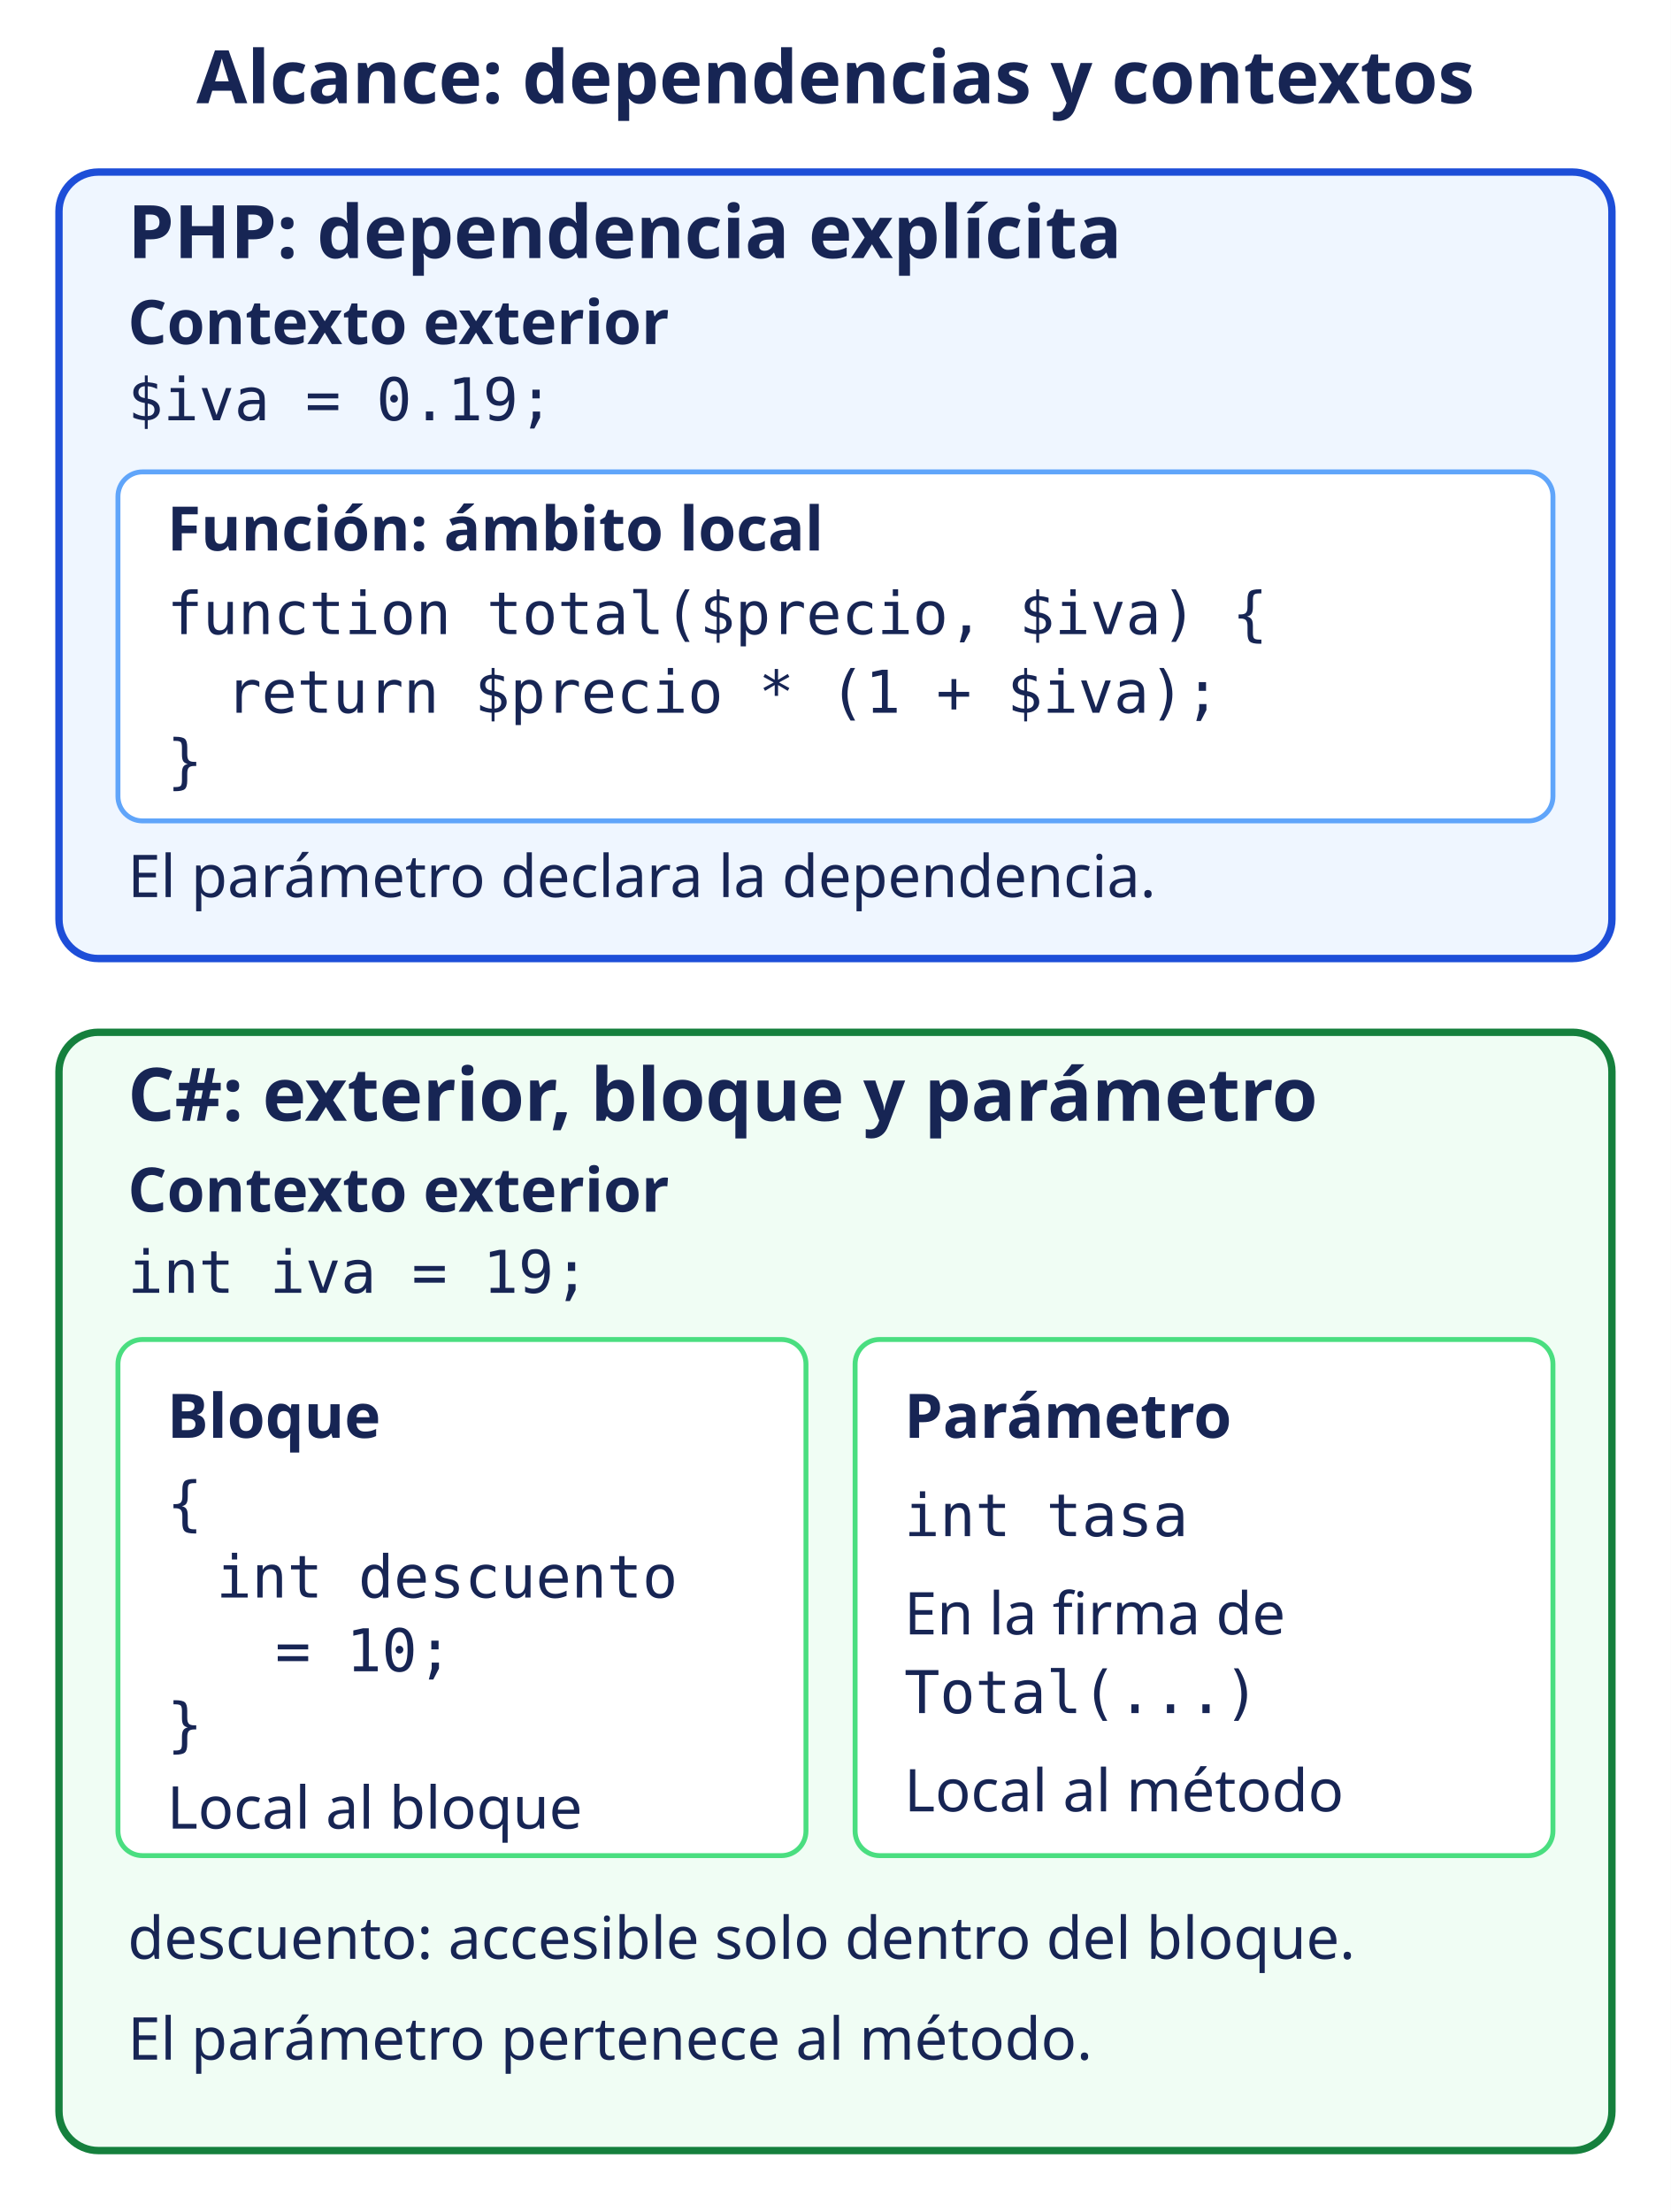
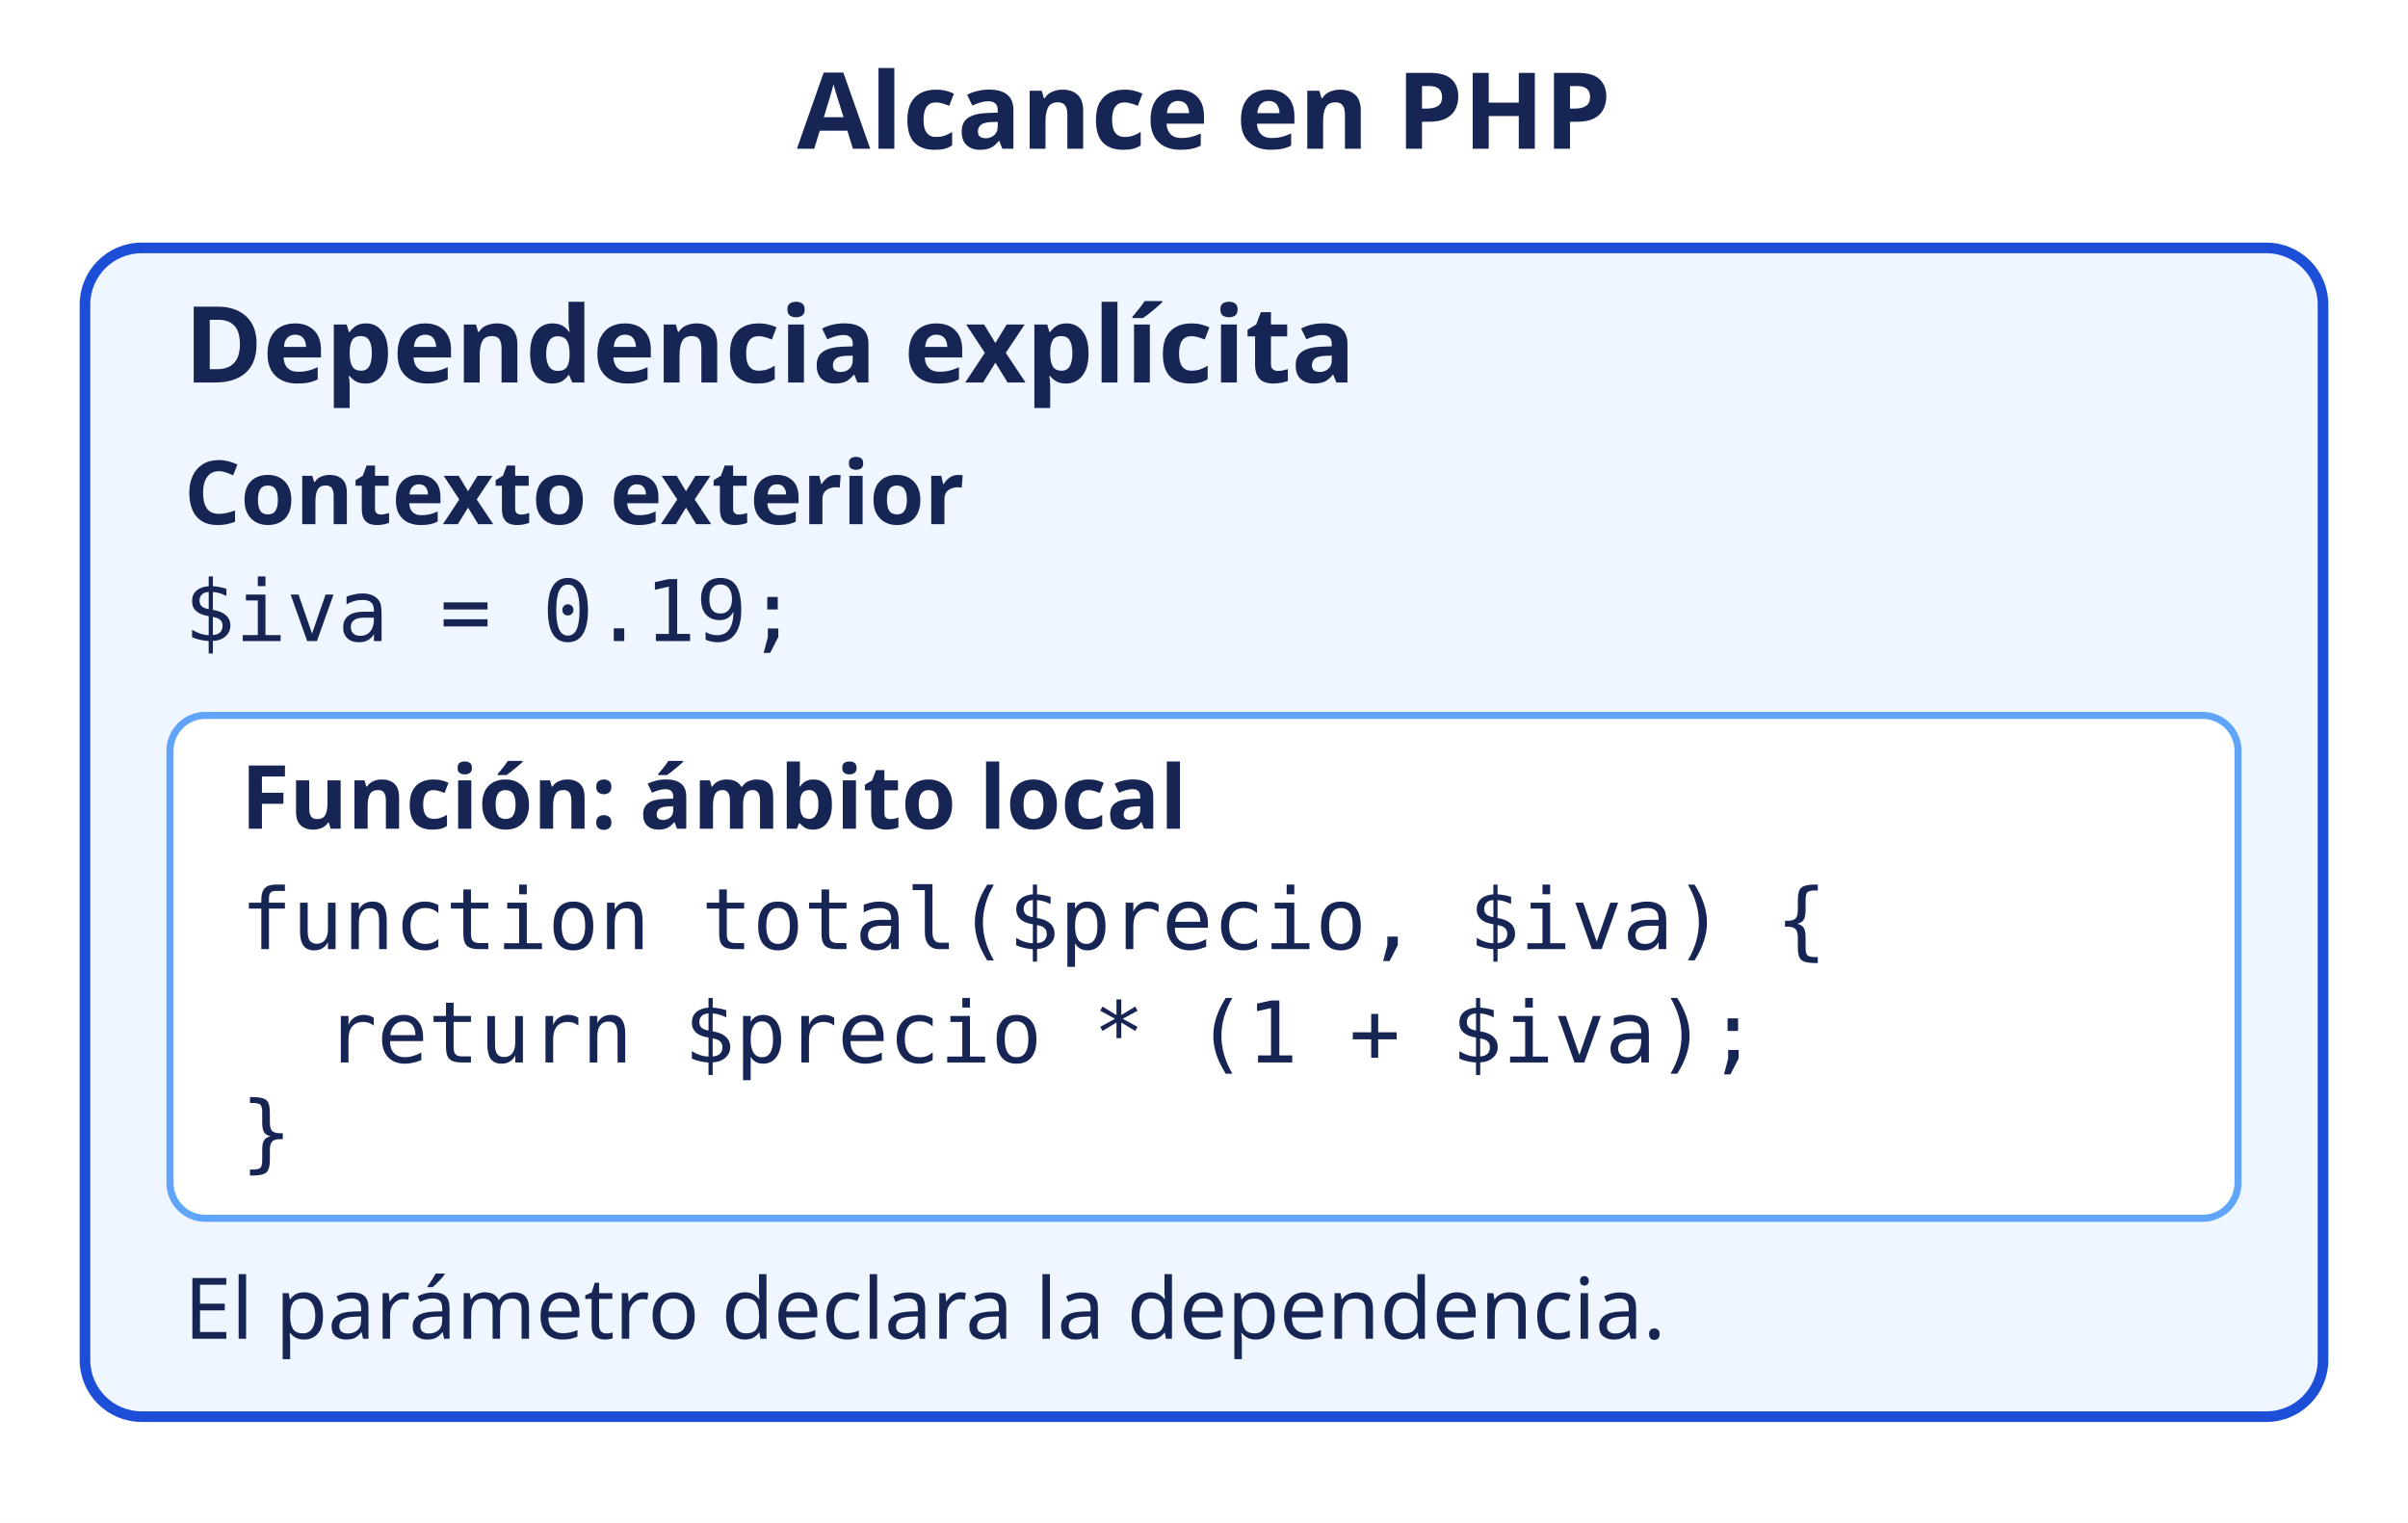
- <svg xmlns="http://www.w3.org/2000/svg" width="680" height="900" viewBox="0 0 680 900" role="img" aria-labelledby="title desc">
+ <svg xmlns="http://www.w3.org/2000/svg" width="680" height="430" viewBox="0 0 680 430" role="img" aria-labelledby="title desc">
  <style>
    text { font-family: system-ui, sans-serif; fill: #172554; }
    .heading { font-size: 30px; font-weight: 700; }
    .label { font-size: 25px; font-weight: 700; }
    .copy { font-size: 24px; }
    .code { font-family: ui-monospace, monospace; font-size: 24px; }
    .panel { stroke-width: 3px; }
    .inner { fill: #ffffff; stroke-width: 2px; }
  </style>
-   <rect width="680" height="900" fill="#ffffff" />
-   <text class="heading" x="340" y="42" text-anchor="middle">Alcance: dependencias y contextos</text>
-   <rect class="panel" x="24" y="70" width="632" height="320" rx="16" fill="#eff6ff" stroke="#1d4ed8" />
-   <text class="heading" x="52" y="105">PHP: dependencia explícita</text>
-   <text class="label" x="52" y="140">Contexto exterior</text>
-   <text class="code" x="52" y="171">$iva = 0.19;</text>
-   <rect class="inner" x="48" y="192" width="584" height="142" rx="10" stroke="#60a5fa" />
-   <text class="label" x="68" y="224">Función: ámbito local</text>
-   <text class="code" x="68" y="258">function total($precio, $iva) {</text>
-   <text class="code" x="92" y="290">return $precio * (1 + $iva);</text>
-   <text class="code" x="68" y="318">}</text>
-   <text class="copy" x="52" y="365">El parámetro declara la dependencia.</text>
-   <rect class="panel" x="24" y="420" width="632" height="455" rx="16" fill="#f0fdf4" stroke="#15803d" />
-   <text class="heading" x="52" y="456">C#: exterior, bloque y parámetro</text>
-   <text class="label" x="52" y="493">Contexto exterior</text>
-   <text class="code" x="52" y="526">int iva = 19;</text>
-   <rect class="inner" x="48" y="545" width="280" height="210" rx="10" stroke="#4ade80" />
-   <text class="label" x="68" y="585">Bloque</text>
-   <text class="code" x="68" y="620">{</text>
-   <text class="code" x="88" y="650">int descuento</text>
-   <text class="code" x="112" y="680">= 10;</text>
-   <text class="code" x="68" y="710">}</text>
-   <text class="copy" x="68" y="744">Local al bloque</text>
-   <rect class="inner" x="348" y="545" width="284" height="210" rx="10" stroke="#4ade80" />
-   <text class="label" x="368" y="585">Parámetro</text>
-   <text class="code" x="368" y="625">int tasa</text>
-   <text class="copy" x="368" y="665">En la firma de</text>
-   <text class="code" x="368" y="697">Total(...)</text>
-   <text class="copy" x="368" y="737">Local al método</text>
-   <text class="copy" x="52" y="797">descuento: accesible solo dentro del bloque.</text>
-   <text class="copy" x="52" y="838">El parámetro pertenece al método.</text>
+   <rect width="680" height="430" fill="#ffffff" />
+   <text class="heading" x="340" y="42" text-anchor="middle">Alcance en PHP</text>
+   <rect class="panel" x="24" y="70" width="632" height="330" rx="16" fill="#eff6ff" stroke="#1d4ed8" />
+   <text class="heading" x="52" y="108">Dependencia explícita</text>
+   <text class="label" x="52" y="148">Contexto exterior</text>
+   <text class="code" x="52" y="181">$iva = 0.19;</text>
+   <rect class="inner" x="48" y="202" width="584" height="142" rx="10" stroke="#60a5fa" />
+   <text class="label" x="68" y="234">Función: ámbito local</text>
+   <text class="code" x="68" y="268">function total($precio, $iva) {</text>
+   <text class="code" x="92" y="300">return $precio * (1 + $iva);</text>
+   <text class="code" x="68" y="328">}</text>
+   <text class="copy" x="52" y="378">El parámetro declara la dependencia.</text>
</svg>
